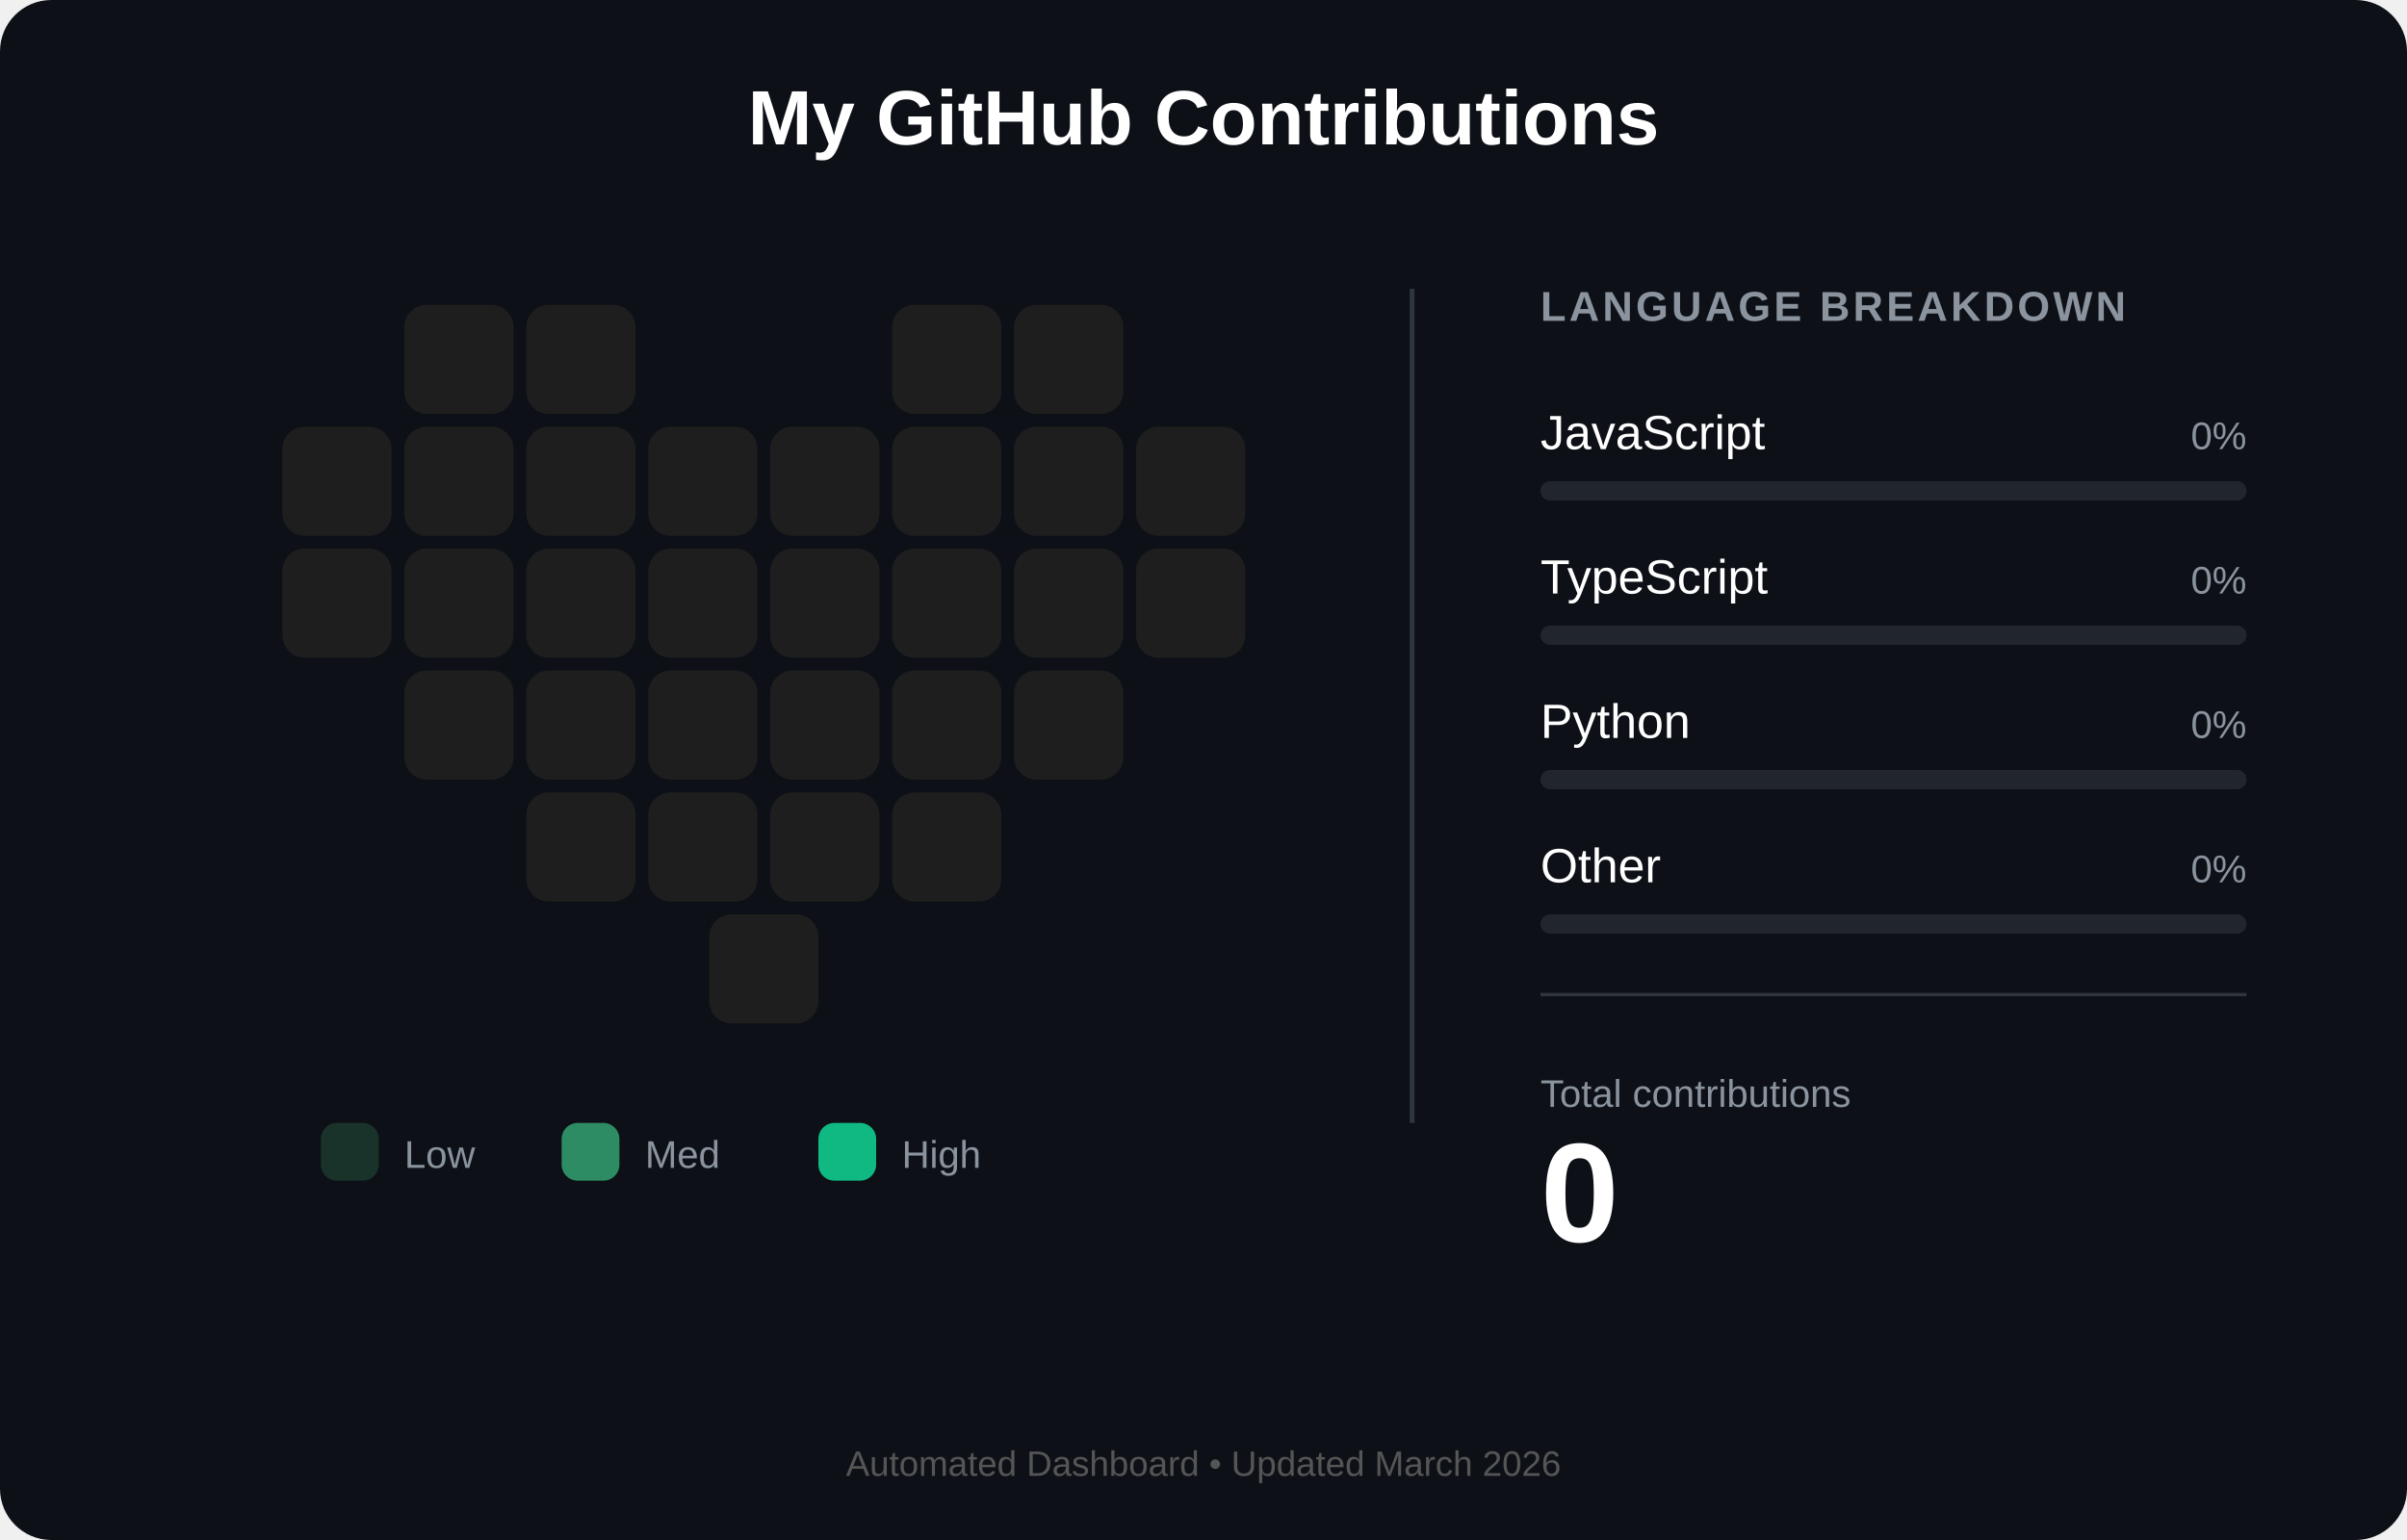
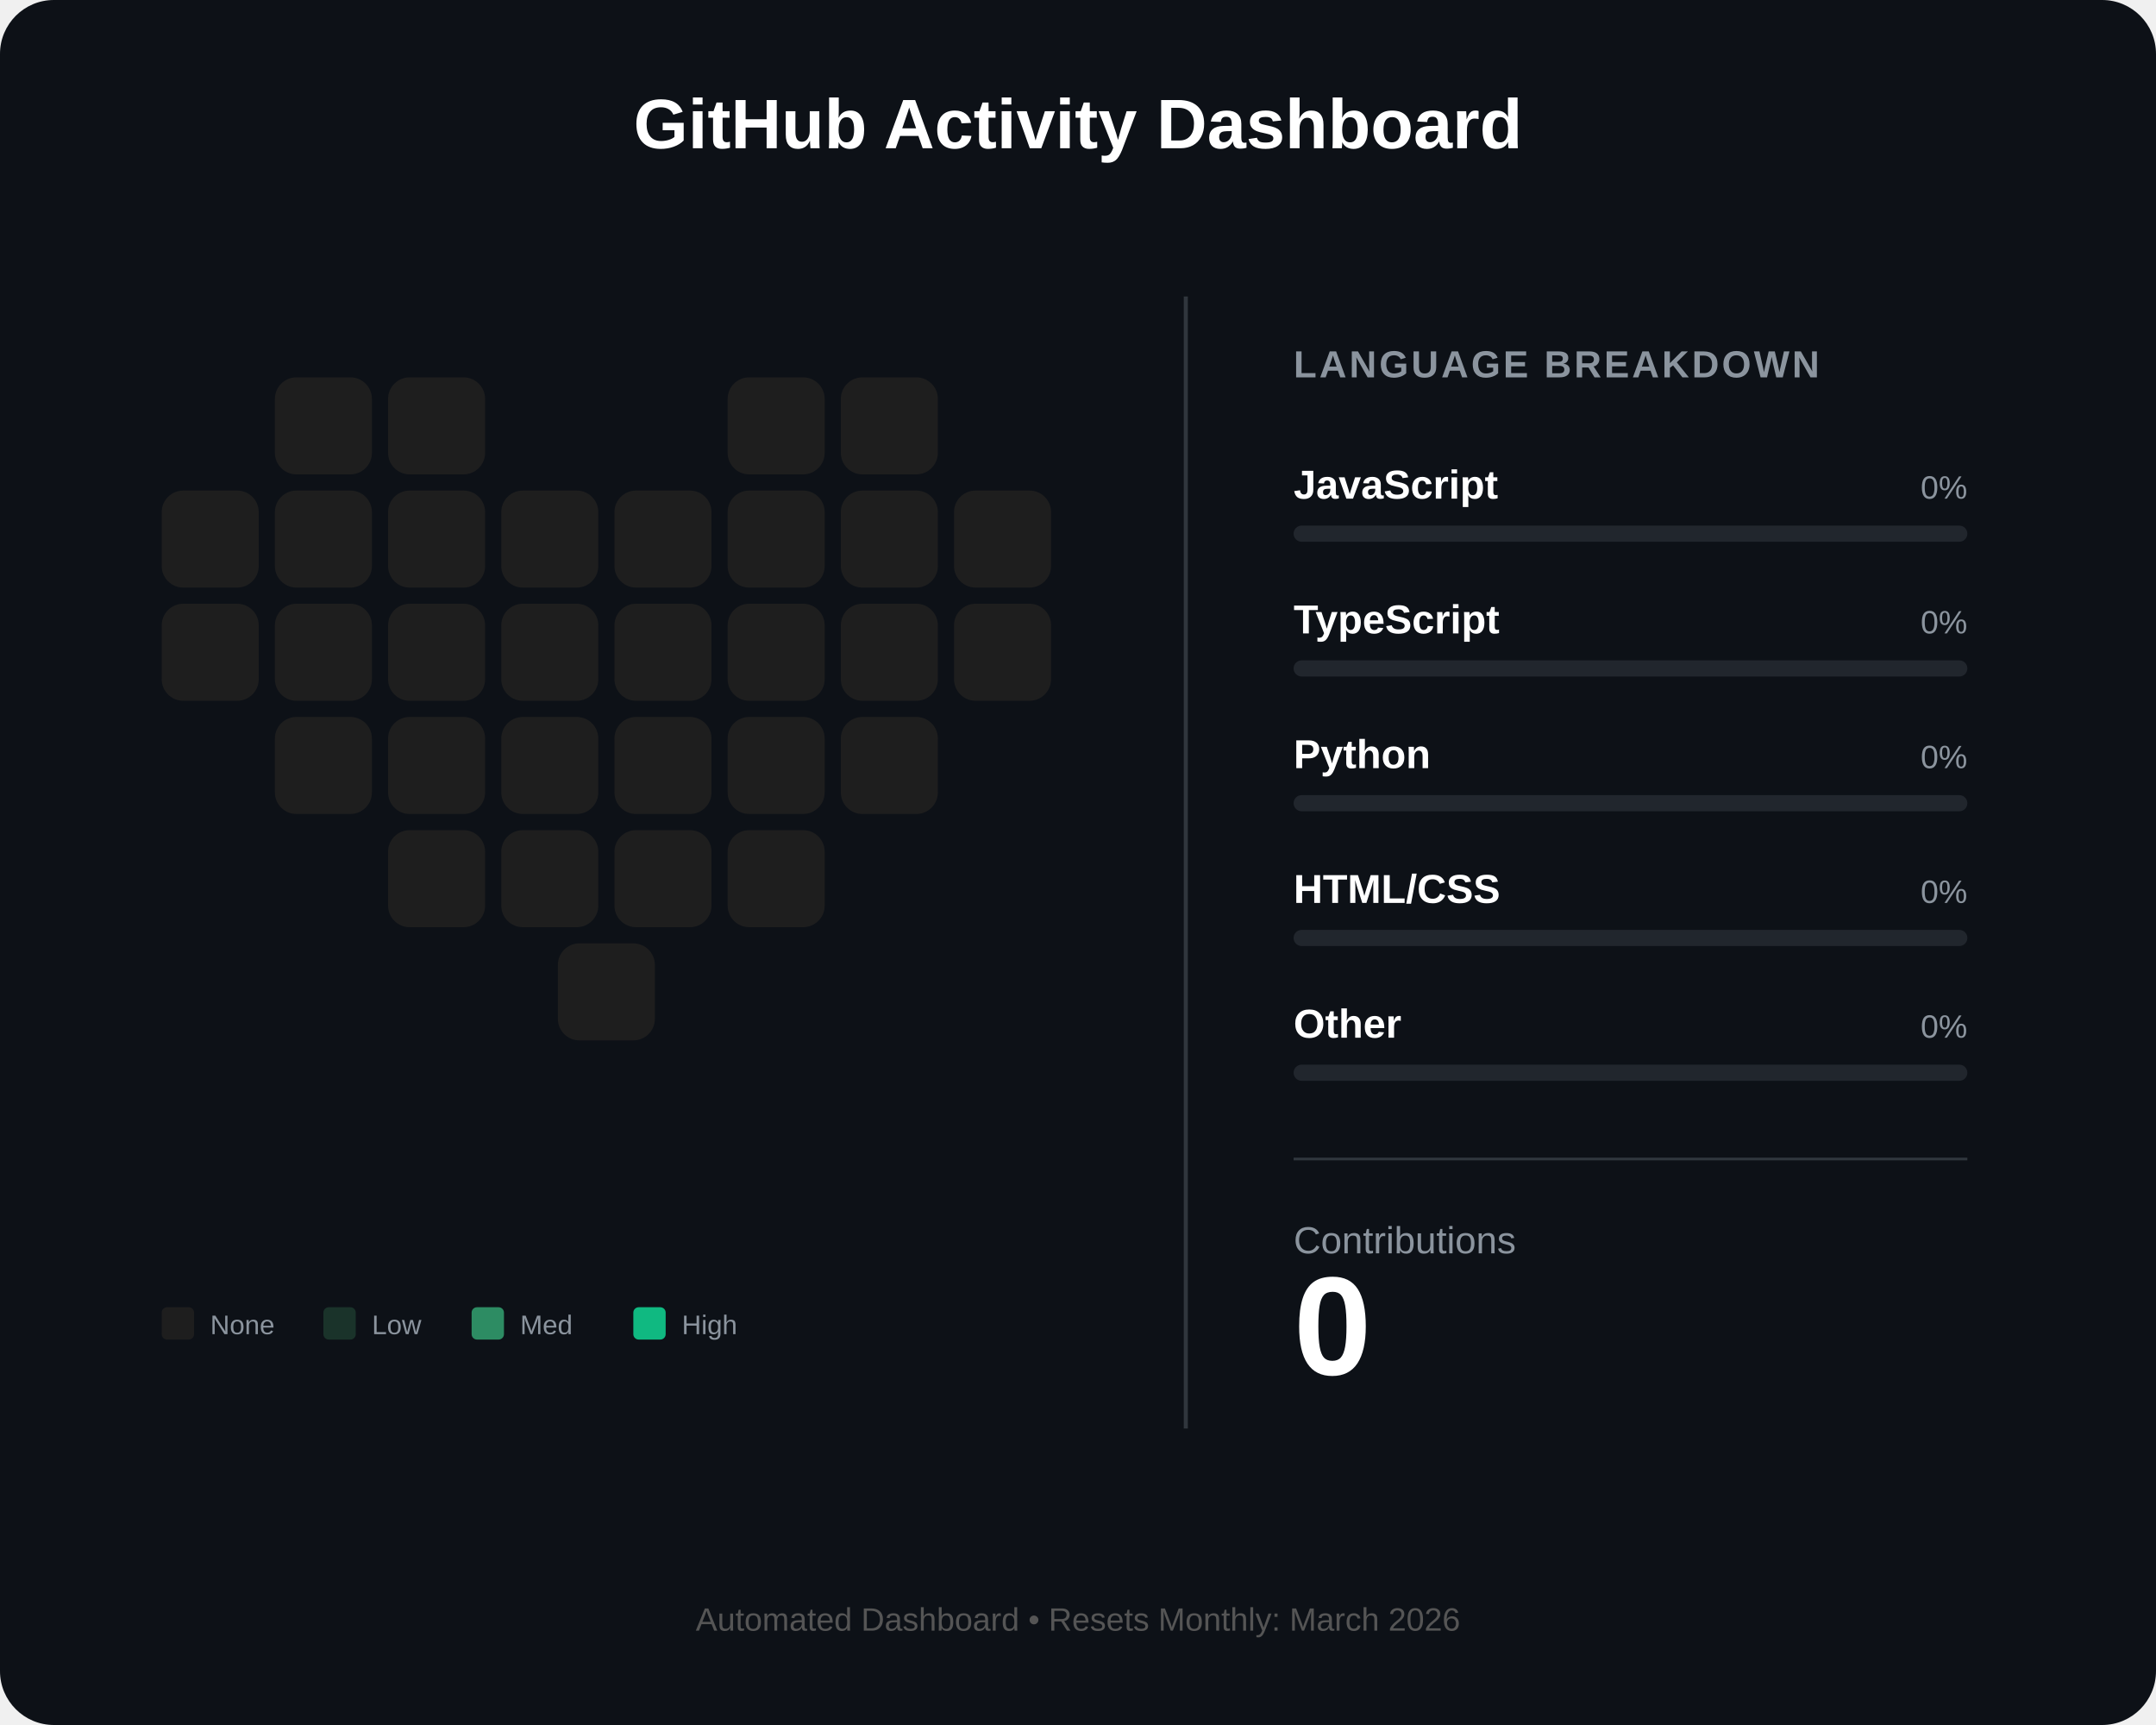
- <svg xmlns="http://www.w3.org/2000/svg" width="750" height="480" viewBox="0 0 750 480" fill="none">
-   <rect width="750" height="480" rx="16" fill="#0d1117" />
-   <text x="375" y="45" fill="white" font-family="Arial" font-size="24" font-weight="bold" text-anchor="middle">My GitHub Contributions</text>
-   <g id="heart-grid" transform="translate(50, 95)">
-     <rect id="day_1" x="76" y="0" width="34" height="34" rx="7" fill="#1e1e1e" />
-     <rect id="day_2" x="114" y="0" width="34" height="34" rx="7" fill="#1e1e1e" />
-     <rect id="day_3" x="228" y="0" width="34" height="34" rx="7" fill="#1e1e1e" />
-     <rect id="day_4" x="266" y="0" width="34" height="34" rx="7" fill="#1e1e1e" />
-     <rect id="day_5" x="38" y="38" width="34" height="34" rx="7" fill="#1e1e1e" />
-     <rect id="day_6" x="76" y="38" width="34" height="34" rx="7" fill="#1e1e1e" />
-     <rect id="day_7" x="114" y="38" width="34" height="34" rx="7" fill="#1e1e1e" />
-     <rect id="day_8" x="152" y="38" width="34" height="34" rx="7" fill="#1e1e1e" />
-     <rect id="day_9" x="190" y="38" width="34" height="34" rx="7" fill="#1e1e1e" />
-     <rect id="day_10" x="228" y="38" width="34" height="34" rx="7" fill="#1e1e1e" />
-     <rect id="day_11" x="266" y="38" width="34" height="34" rx="7" fill="#1e1e1e" />
-     <rect id="day_12" x="304" y="38" width="34" height="34" rx="7" fill="#1e1e1e" />
-     <rect id="day_13" x="38" y="76" width="34" height="34" rx="7" fill="#1e1e1e" />
-     <rect id="day_14" x="76" y="76" width="34" height="34" rx="7" fill="#1e1e1e" />
-     <rect id="day_15" x="114" y="76" width="34" height="34" rx="7" fill="#1e1e1e" />
-     <rect id="day_16" x="152" y="76" width="34" height="34" rx="7" fill="#1e1e1e" />
-     <rect id="day_17" x="190" y="76" width="34" height="34" rx="7" fill="#1e1e1e" />
-     <rect id="day_18" x="228" y="76" width="34" height="34" rx="7" fill="#1e1e1e" />
-     <rect id="day_19" x="266" y="76" width="34" height="34" rx="7" fill="#1e1e1e" />
-     <rect id="day_20" x="304" y="76" width="34" height="34" rx="7" fill="#1e1e1e" />
-     <rect id="day_21" x="76" y="114" width="34" height="34" rx="7" fill="#1e1e1e" />
-     <rect id="day_22" x="114" y="114" width="34" height="34" rx="7" fill="#1e1e1e" />
-     <rect id="day_23" x="152" y="114" width="34" height="34" rx="7" fill="#1e1e1e" />
-     <rect id="day_24" x="190" y="114" width="34" height="34" rx="7" fill="#1e1e1e" />
-     <rect id="day_25" x="228" y="114" width="34" height="34" rx="7" fill="#1e1e1e" />
-     <rect id="day_26" x="266" y="114" width="34" height="34" rx="7" fill="#1e1e1e" />
-     <rect id="day_27" x="114" y="152" width="34" height="34" rx="7" fill="#1e1e1e" />
-     <rect id="day_28" x="152" y="152" width="34" height="34" rx="7" fill="#1e1e1e" />
-     <rect id="day_29" x="190" y="152" width="34" height="34" rx="7" fill="#1e1e1e" />
-     <rect id="day_30" x="228" y="152" width="34" height="34" rx="7" fill="#1e1e1e" />
-     <rect id="day_31" x="171" y="190" width="34" height="34" rx="7" fill="#1e1e1e" />
+ <svg xmlns="http://www.w3.org/2000/svg" width="800" height="640" viewBox="0 0 800 640" fill="none">
+   <rect width="800" height="640" rx="20" fill="#0d1117" />
+   <text x="400" y="55" fill="white" font-family="Arial" font-size="26" font-weight="bold" text-anchor="middle">GitHub Activity Dashboard</text>
+   <g id="heart-grid" transform="translate(60, 140)">
+     <rect id="day_1" x="42" y="0" width="36" height="36" rx="8" fill="#1e1e1e" />
+     <rect id="day_2" x="84" y="0" width="36" height="36" rx="8" fill="#1e1e1e" />
+     <rect id="day_3" x="210" y="0" width="36" height="36" rx="8" fill="#1e1e1e" />
+     <rect id="day_4" x="252" y="0" width="36" height="36" rx="8" fill="#1e1e1e" />
+     <rect id="day_5" x="0" y="42" width="36" height="36" rx="8" fill="#1e1e1e" />
+     <rect id="day_6" x="42" y="42" width="36" height="36" rx="8" fill="#1e1e1e" />
+     <rect id="day_7" x="84" y="42" width="36" height="36" rx="8" fill="#1e1e1e" />
+     <rect id="day_8" x="126" y="42" width="36" height="36" rx="8" fill="#1e1e1e" />
+     <rect id="day_9" x="168" y="42" width="36" height="36" rx="8" fill="#1e1e1e" />
+     <rect id="day_10" x="210" y="42" width="36" height="36" rx="8" fill="#1e1e1e" />
+     <rect id="day_11" x="252" y="42" width="36" height="36" rx="8" fill="#1e1e1e" />
+     <rect id="day_12" x="294" y="42" width="36" height="36" rx="8" fill="#1e1e1e" />
+     <rect id="day_13" x="0" y="84" width="36" height="36" rx="8" fill="#1e1e1e" />
+     <rect id="day_14" x="42" y="84" width="36" height="36" rx="8" fill="#1e1e1e" />
+     <rect id="day_15" x="84" y="84" width="36" height="36" rx="8" fill="#1e1e1e" />
+     <rect id="day_16" x="126" y="84" width="36" height="36" rx="8" fill="#1e1e1e" />
+     <rect id="day_17" x="168" y="84" width="36" height="36" rx="8" fill="#1e1e1e" />
+     <rect id="day_18" x="210" y="84" width="36" height="36" rx="8" fill="#1e1e1e" />
+     <rect id="day_19" x="252" y="84" width="36" height="36" rx="8" fill="#1e1e1e" />
+     <rect id="day_20" x="294" y="84" width="36" height="36" rx="8" fill="#1e1e1e" />
+     <rect id="day_21" x="42" y="126" width="36" height="36" rx="8" fill="#1e1e1e" />
+     <rect id="day_22" x="84" y="126" width="36" height="36" rx="8" fill="#1e1e1e" />
+     <rect id="day_23" x="126" y="126" width="36" height="36" rx="8" fill="#1e1e1e" />
+     <rect id="day_24" x="168" y="126" width="36" height="36" rx="8" fill="#1e1e1e" />
+     <rect id="day_25" x="210" y="126" width="36" height="36" rx="8" fill="#1e1e1e" />
+     <rect id="day_26" x="252" y="126" width="36" height="36" rx="8" fill="#1e1e1e" />
+     <rect id="day_27" x="84" y="168" width="36" height="36" rx="8" fill="#1e1e1e" />
+     <rect id="day_28" x="126" y="168" width="36" height="36" rx="8" fill="#1e1e1e" />
+     <rect id="day_29" x="168" y="168" width="36" height="36" rx="8" fill="#1e1e1e" />
+     <rect id="day_30" x="210" y="168" width="36" height="36" rx="8" fill="#1e1e1e" />
+     <rect id="day_31" x="147" y="210" width="36" height="36" rx="8" fill="#1e1e1e" />
  </g>
-   <line x1="440" y1="90" x2="440" y2="350" stroke="#30363d" stroke-width="1.5" />
-   <g transform="translate(480, 100)">
-     <text x="0" y="0" fill="#8b949e" font-family="Arial" font-size="13" font-weight="bold" letter-spacing="1">LANGUAGE BREAKDOWN</text>
-     <g transform="translate(0, 40)">
-       <text id="lang_1_name" x="0" y="0" fill="white" font-family="Arial" font-size="15">JavaScript</text>
-       <text id="lang_1_percent" x="220" y="0" fill="#8b949e" font-family="Arial" font-size="12" text-anchor="end">0%</text>
-       <rect x="0" y="10" width="220" height="6" rx="3" fill="#21262d" />
-       <rect id="lang_1_bar" x="0" y="10" width="0" height="6" rx="3" fill="#F7DF1E" />
+   <g transform="translate(60, 485)">
+     <rect x="0" y="0" width="12" height="12" rx="2" fill="#1e1e1e" />
+     <text x="18" y="10" fill="#8b949e" font-family="Arial" font-size="10">None</text>
+     <rect x="60" y="0" width="12" height="12" rx="2" fill="#1a332a" />
+     <text x="78" y="10" fill="#8b949e" font-family="Arial" font-size="10">Low</text>
+     <rect x="115" y="0" width="12" height="12" rx="2" fill="#2d8c63" />
+     <text x="133" y="10" fill="#8b949e" font-family="Arial" font-size="10">Med</text>
+     <rect x="175" y="0" width="12" height="12" rx="2" fill="#10b981" />
+     <text x="193" y="10" fill="#8b949e" font-family="Arial" font-size="10">High</text>
+   </g>
+   <line x1="440" y1="110" x2="440" y2="530" stroke="#30363d" stroke-width="1.5" />
+   <g transform="translate(480, 140)">
+     <text x="0" y="0" fill="#8b949e" font-family="Arial" font-size="14" font-weight="bold" letter-spacing="1">LANGUAGE BREAKDOWN</text>
+     <g transform="translate(0, 45)">
+       <text id="lang_1_name" x="0" y="0" fill="white" font-family="Arial" font-size="15" font-weight="bold">JavaScript</text>
+       <text id="lang_1_percent" x="250" y="0" fill="#8b949e" font-family="Arial" font-size="12" text-anchor="end">0%</text>
+       <rect x="0" y="10" width="250" height="6" rx="3" fill="#21262d" />
+       <rect id="lang_1_bar" x="0" y="10" width="0" height="6" rx="3" fill="#f7df1e" />
    </g>
-     <g transform="translate(0, 85)">
-       <text id="lang_2_name" x="0" y="0" fill="white" font-family="Arial" font-size="15">TypeScript</text>
-       <text id="lang_2_percent" x="220" y="0" fill="#8b949e" font-family="Arial" font-size="12" text-anchor="end">0%</text>
-       <rect x="0" y="10" width="220" height="6" rx="3" fill="#21262d" />
+     <g transform="translate(0, 95)">
+       <text id="lang_2_name" x="0" y="0" fill="white" font-family="Arial" font-size="15" font-weight="bold">TypeScript</text>
+       <text id="lang_2_percent" x="250" y="0" fill="#8b949e" font-family="Arial" font-size="12" text-anchor="end">0%</text>
+       <rect x="0" y="10" width="250" height="6" rx="3" fill="#21262d" />
      <rect id="lang_2_bar" x="0" y="10" width="0" height="6" rx="3" fill="#3178c6" />
    </g>
-     <g transform="translate(0, 130)">
-       <text id="lang_3_name" x="0" y="0" fill="white" font-family="Arial" font-size="15">Python</text>
-       <text id="lang_3_percent" x="220" y="0" fill="#8b949e" font-family="Arial" font-size="12" text-anchor="end">0%</text>
-       <rect x="0" y="10" width="220" height="6" rx="3" fill="#21262d" />
+     <g transform="translate(0, 145)">
+       <text id="lang_3_name" x="0" y="0" fill="white" font-family="Arial" font-size="15" font-weight="bold">Python</text>
+       <text id="lang_3_percent" x="250" y="0" fill="#8b949e" font-family="Arial" font-size="12" text-anchor="end">0%</text>
+       <rect x="0" y="10" width="250" height="6" rx="3" fill="#21262d" />
      <rect id="lang_3_bar" x="0" y="10" width="0" height="6" rx="3" fill="#3776ab" />
    </g>
-     <g transform="translate(0, 175)">
-       <text id="lang_4_name" x="0" y="0" fill="white" font-family="Arial" font-size="15">Other</text>
-       <text id="lang_4_percent" x="220" y="0" fill="#8b949e" font-family="Arial" font-size="12" text-anchor="end">0%</text>
-       <rect x="0" y="10" width="220" height="6" rx="3" fill="#21262d" />
-       <rect id="lang_4_bar" x="0" y="10" width="0" height="6" rx="3" fill="#6e7681" />
+     <g transform="translate(0, 195)">
+       <text id="lang_4_name" x="0" y="0" fill="white" font-family="Arial" font-size="15" font-weight="bold">HTML/CSS</text>
+       <text id="lang_4_percent" x="250" y="0" fill="#8b949e" font-family="Arial" font-size="12" text-anchor="end">0%</text>
+       <rect x="0" y="10" width="250" height="6" rx="3" fill="#21262d" />
+       <rect id="lang_4_bar" x="0" y="10" width="0" height="6" rx="3" fill="#e34c26" />
    </g>
-     <line x1="0" y1="210" x2="220" y2="210" stroke="#30363d" stroke-width="1" />
    <g transform="translate(0, 245)">
-       <text x="0" y="0" fill="#8b949e" font-family="Arial" font-size="12">Total contributions</text>
-       <text id="total_count" x="0" y="42" fill="white" font-family="Arial" font-size="44" font-weight="bold">0</text>
+       <text id="lang_5_name" x="0" y="0" fill="white" font-family="Arial" font-size="15" font-weight="bold">Other</text>
+       <text id="lang_5_percent" x="250" y="0" fill="#8b949e" font-family="Arial" font-size="12" text-anchor="end">0%</text>
+       <rect x="0" y="10" width="250" height="6" rx="3" fill="#21262d" />
+       <rect id="lang_5_bar" x="0" y="10" width="0" height="6" rx="3" fill="#6e7681" />
+     </g>
+     <line x1="0" y1="290" x2="250" y2="290" stroke="#30363d" stroke-width="1" />
+     <g transform="translate(0, 325)">
+       <text x="0" y="0" fill="#8b949e" font-family="Arial" font-size="14">Contributions</text>
+       <text id="total_count" x="0" y="45" fill="white" font-family="Arial" font-size="52" font-weight="bold">0</text>
    </g>
  </g>
-   <g transform="translate(100, 350)">
-     <rect width="18" height="18" rx="5" fill="#1a332a" x="0" y="0" />
-     <text x="26" y="14" fill="#8b949e" font-family="Arial" font-size="12">Low</text>
-     <rect width="18" height="18" rx="5" fill="#2d8c63" x="75" y="0" />
-     <text x="101" y="14" fill="#8b949e" font-family="Arial" font-size="12">Med</text>
-     <rect width="18" height="18" rx="5" fill="#10b981" x="155" y="0" />
-     <text x="181" y="14" fill="#8b949e" font-family="Arial" font-size="12">High</text>
-   </g>
-   <text x="375" y="460" fill="#555" font-family="Arial" font-size="11" text-anchor="middle">Automated Dashboard • Updated March 2026</text>
+   <text id="footer_text" x="400" y="605" fill="#555" font-family="Arial" font-size="12" text-anchor="middle">Automated Dashboard • Resets Monthly: March 2026</text>
</svg>
